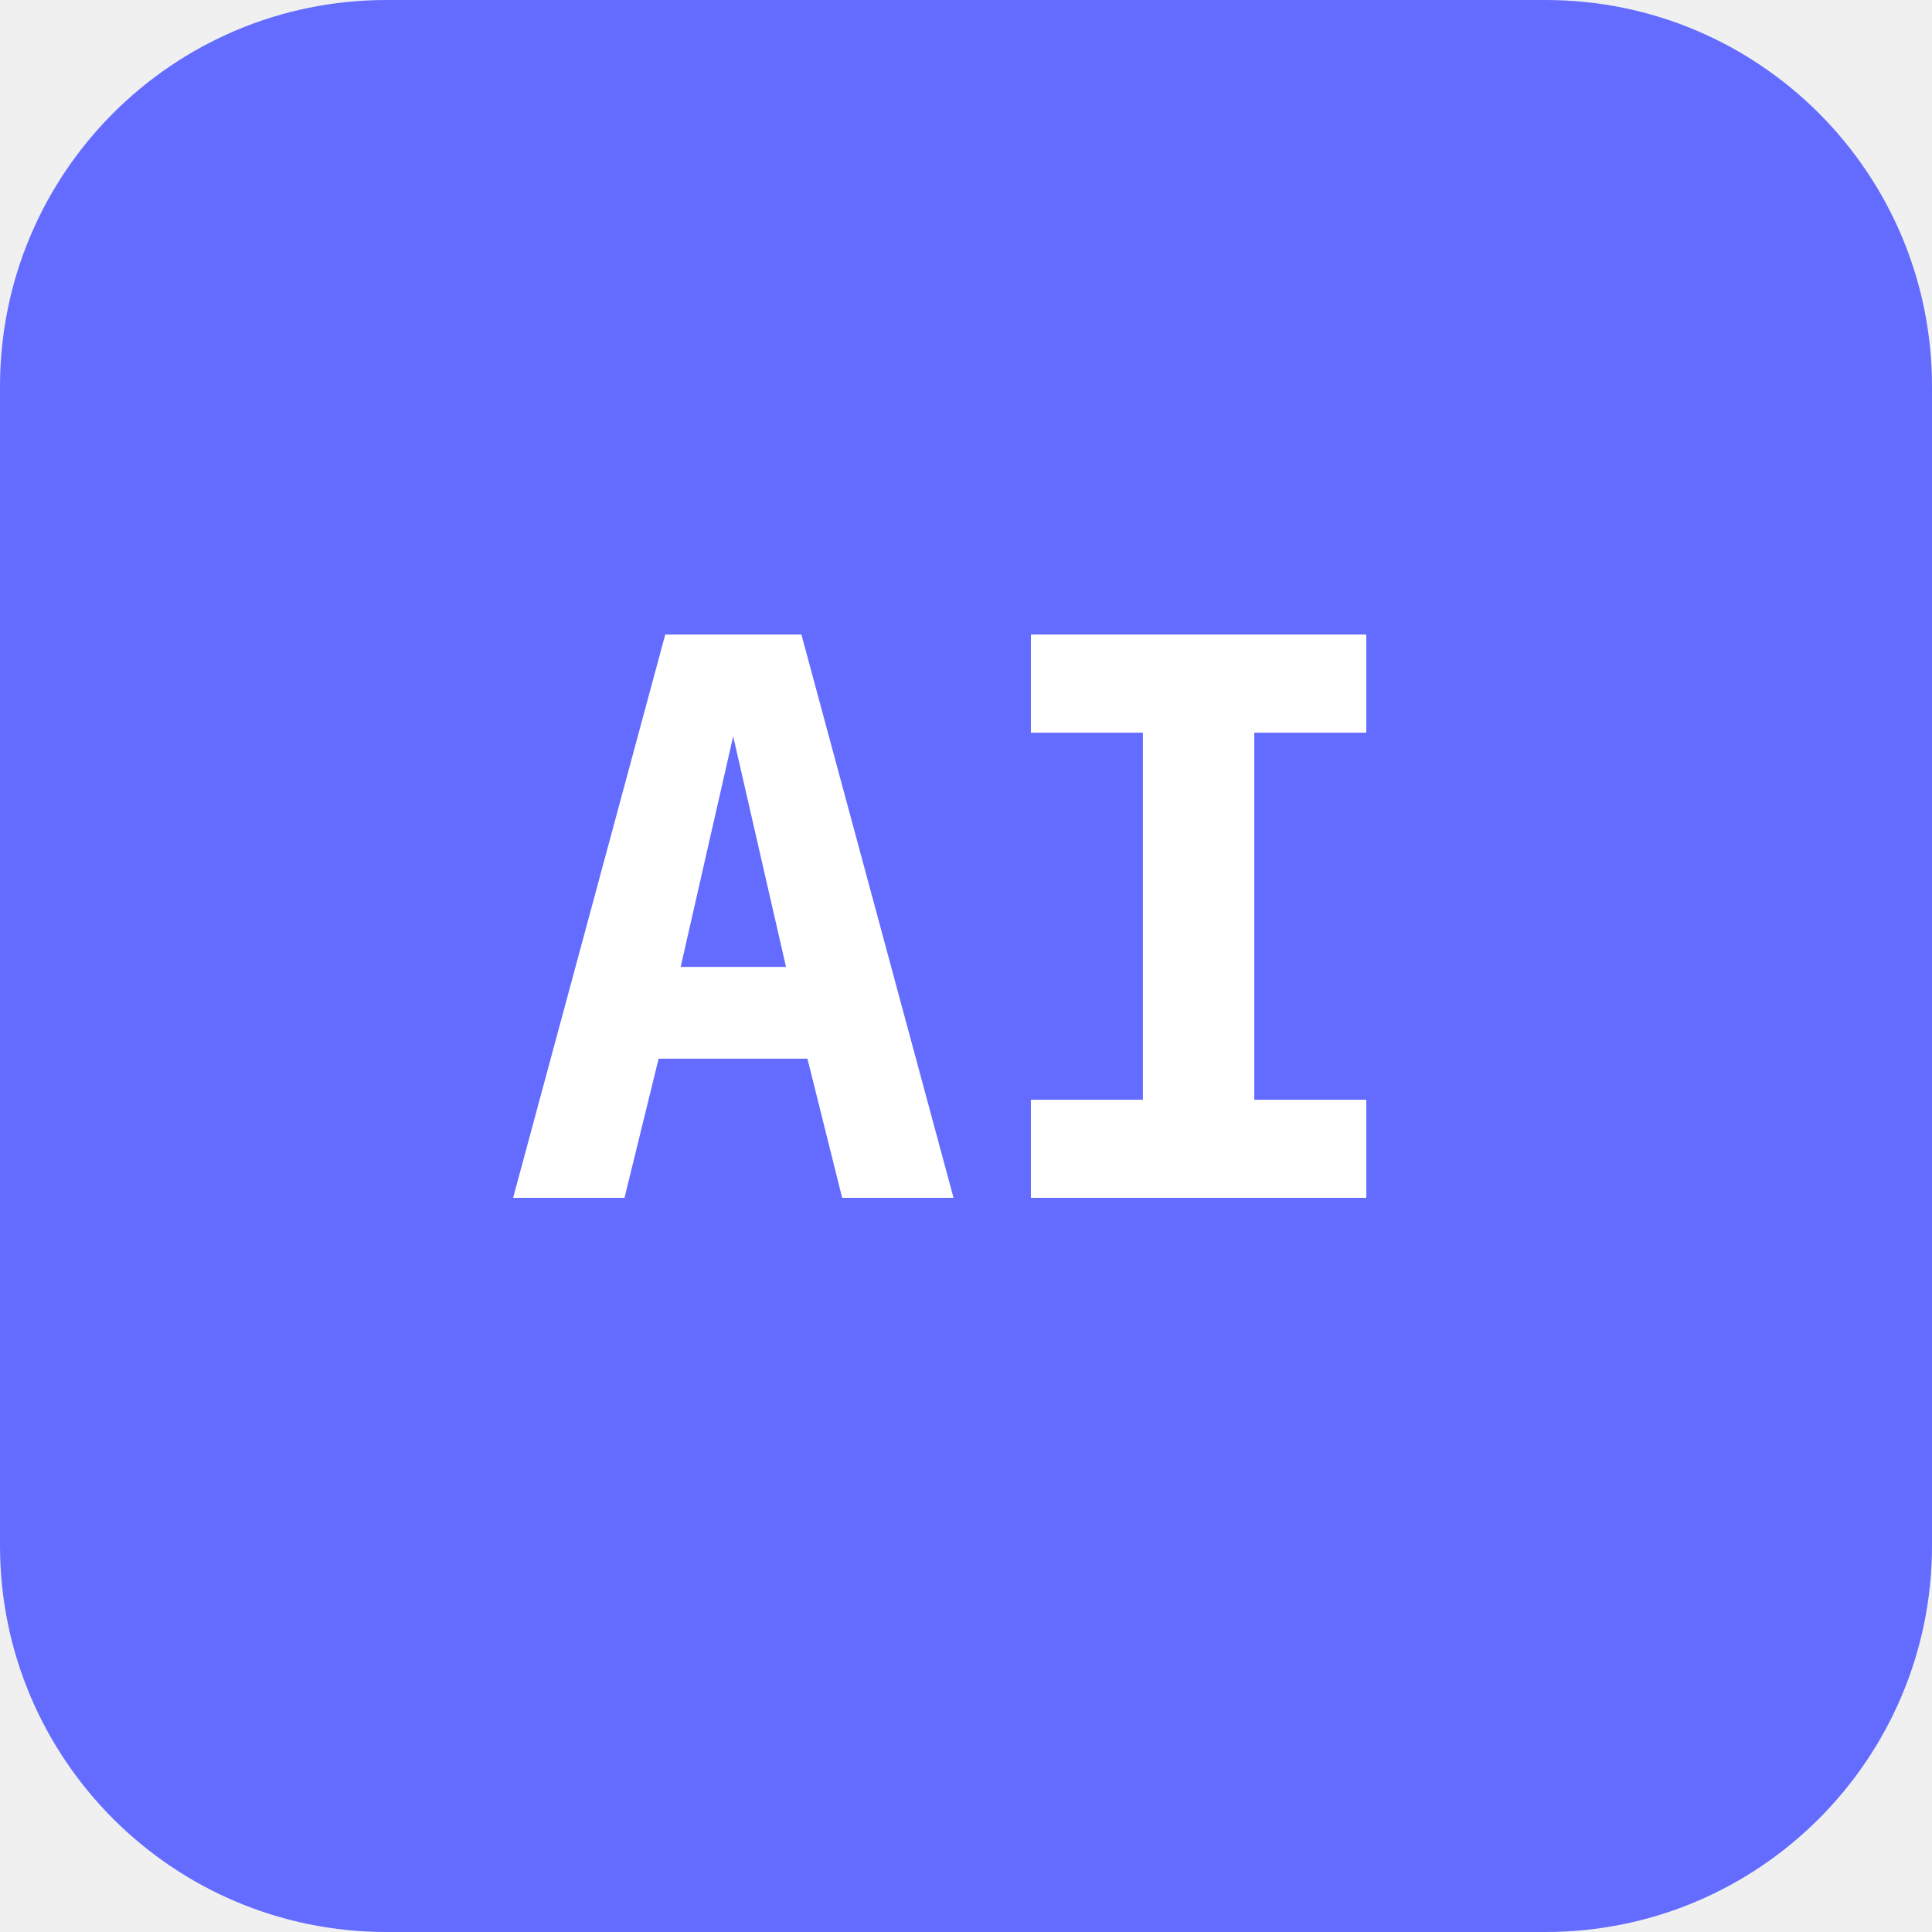
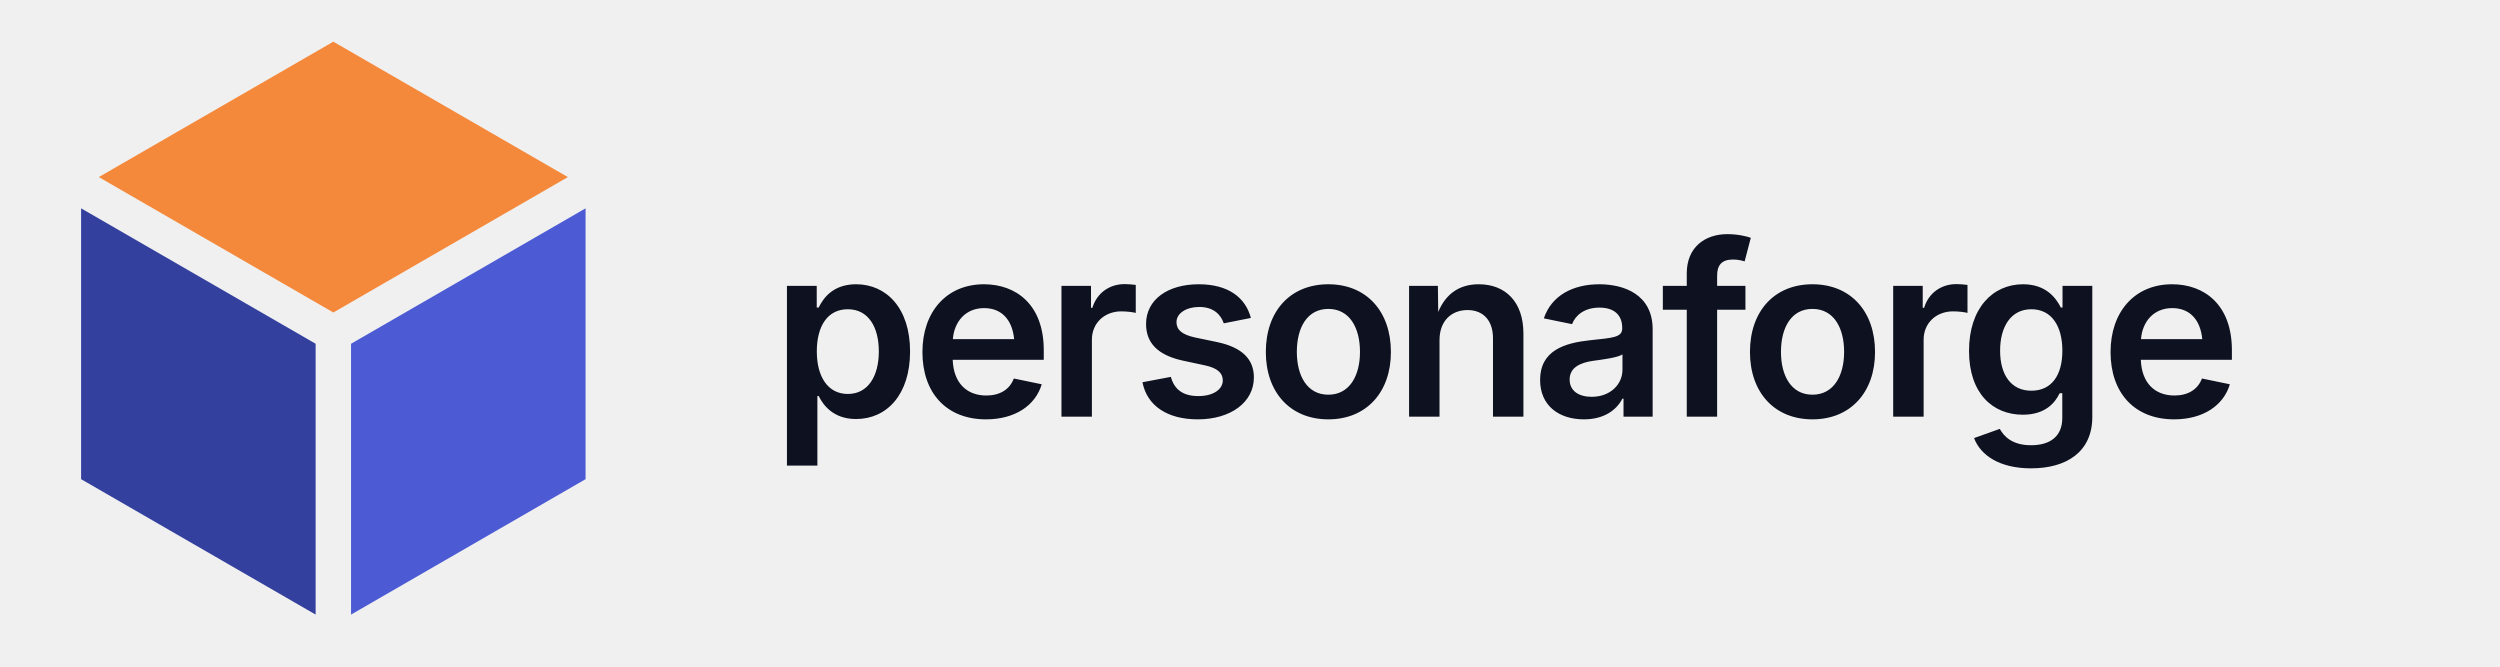
- <svg xmlns="http://www.w3.org/2000/svg" viewBox="0 0 100 100" width="100" height="100">
-   <rect width="100" height="100" rx="20" fill="#646cff" />
-   <text x="50" y="62" font-family="monospace" font-size="40" font-weight="bold" fill="white" text-anchor="middle">AI</text>
+ <svg xmlns="http://www.w3.org/2000/svg" viewBox="0 0 480 128" width="480" height="128" role="img" aria-label="personaforge">
+   <style>
+     .wm { font-family: Inter, "Segoe UI", system-ui, -apple-system, "Helvetica Neue", Arial, sans-serif; font-size: 46px; font-weight: 600; letter-spacing: -1.6px; fill: #0E1220; }
+     @media (prefers-color-scheme: dark) { .wm { fill: #EEF0FB; } }
+   </style>
+   <polygon points="64,8 109.03,34 64,60 18.97,34" fill="#F5893B" />
+   <polygon points="112.43,40 112.43,92 67.4,118 67.4,66" fill="#4C5BD4" />
+   <polygon points="15.57,40 60.6,66 60.6,118 15.57,92" fill="#33409E" />
+   <text class="wm" x="148" y="80">personaforge</text>
</svg>
